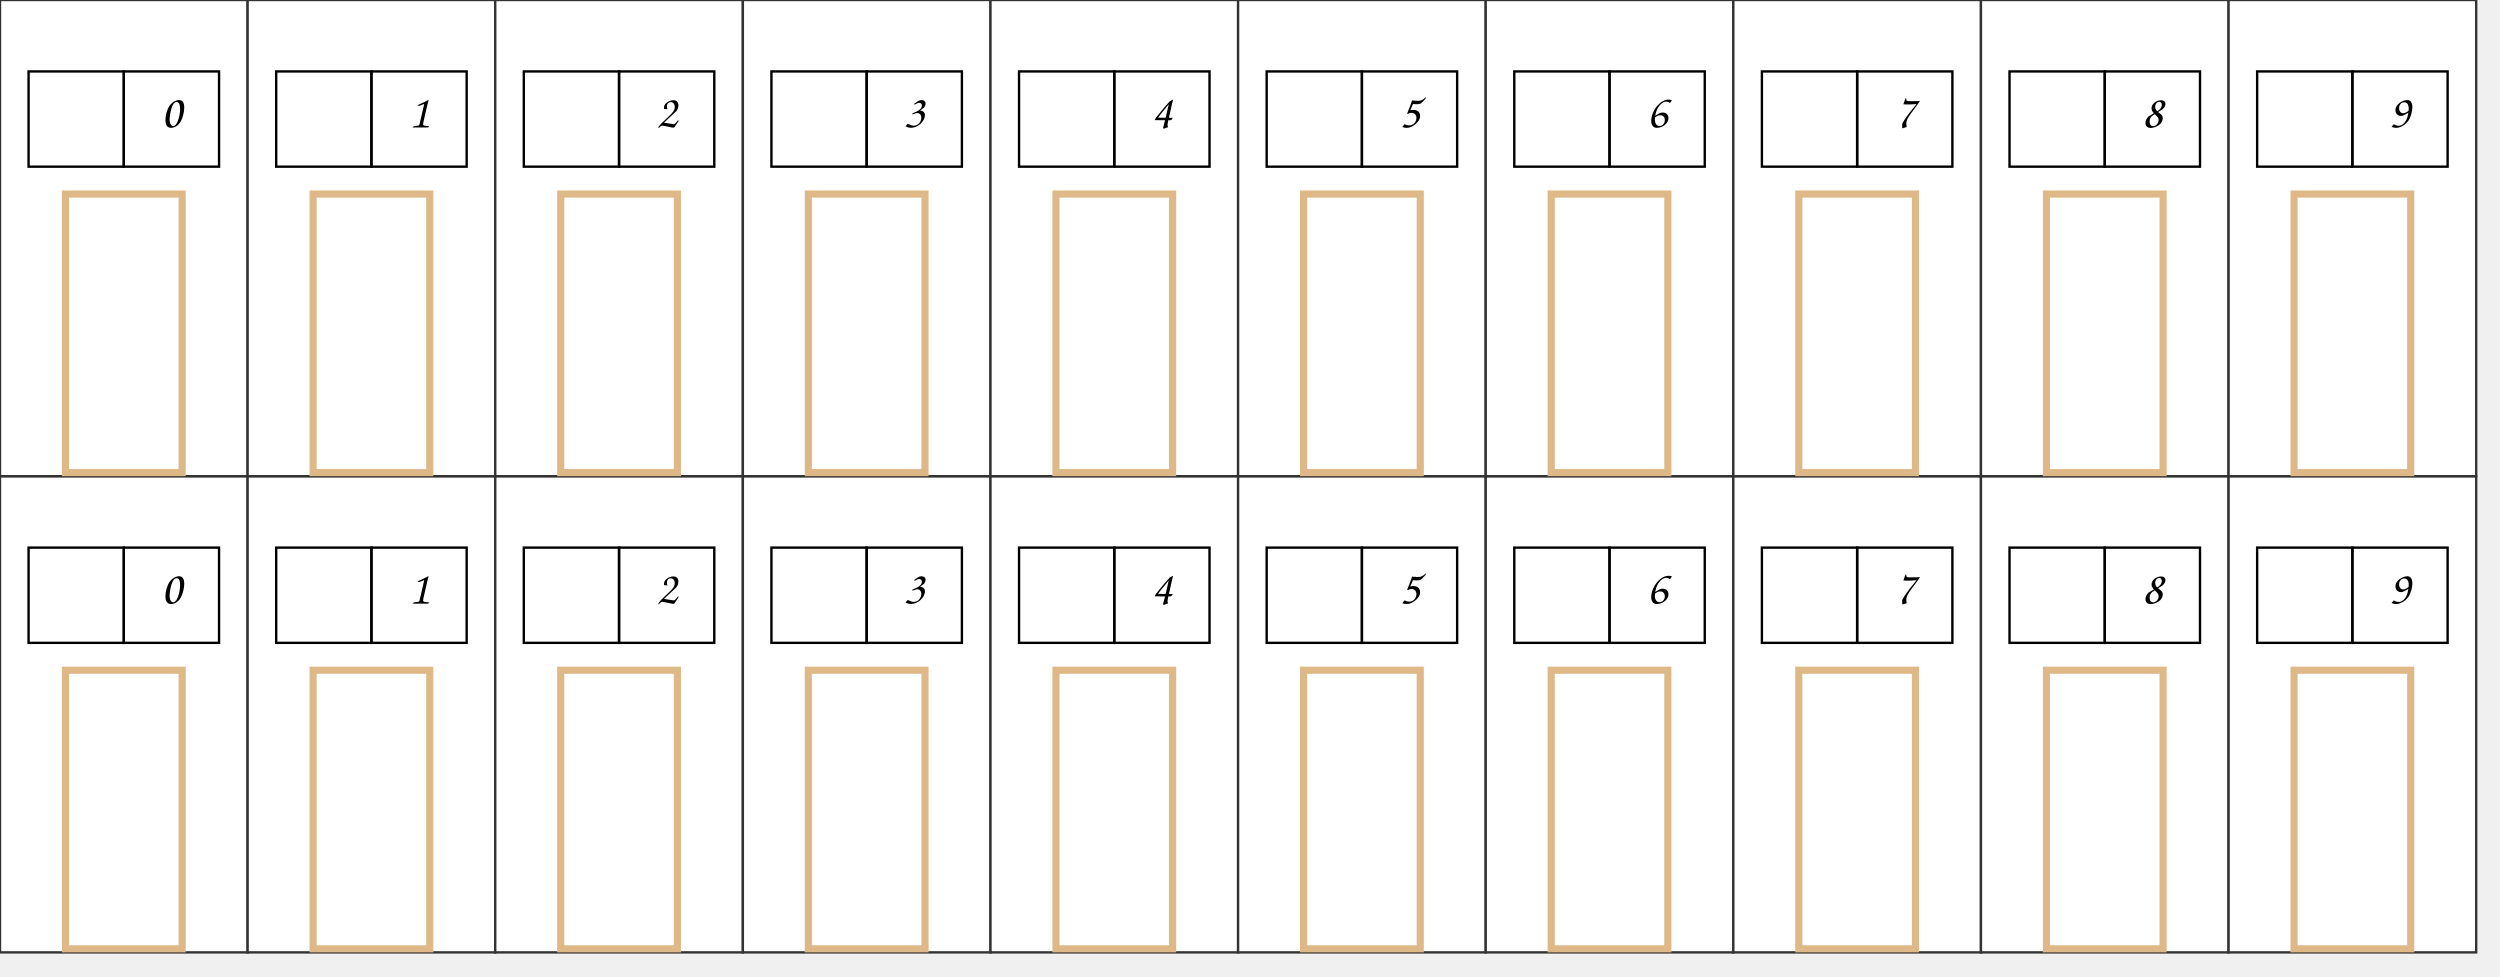
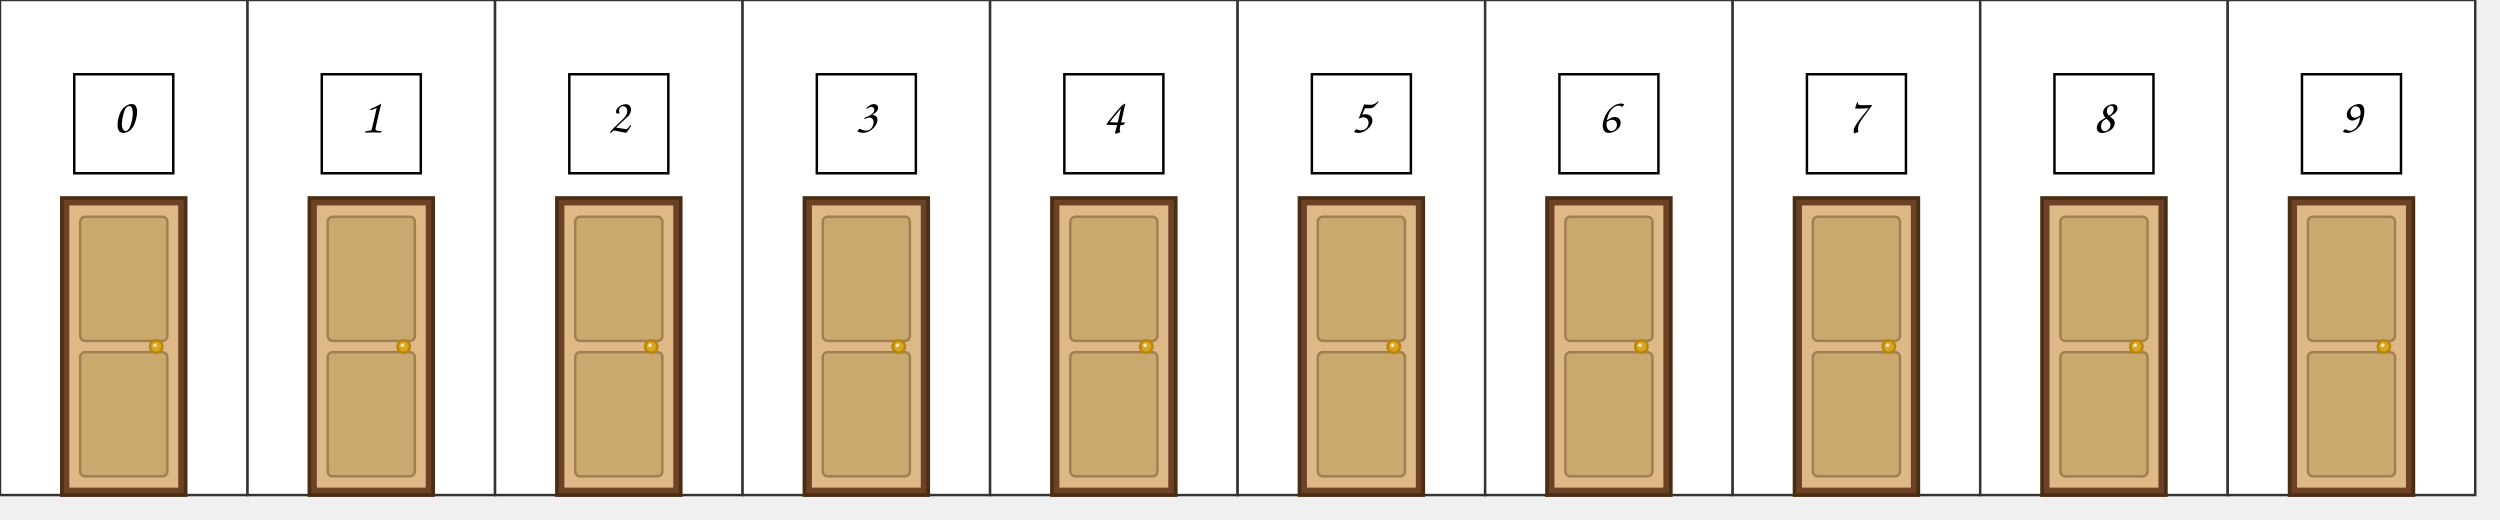
- <svg xmlns="http://www.w3.org/2000/svg" width="1050" height="410" viewBox="0 0 1050 410">
+ <svg xmlns="http://www.w3.org/2000/svg" width="1010" height="210" viewBox="0 0 1010 210">
  <defs>
</defs>
  <g>
    <g>
+       <rect x="0" y="0" width="100" height="200" fill="white" stroke="#333333" stroke-width="1" />
      <g>
-         <rect x="0" y="200" width="104" height="200" fill="white" stroke="#333333" stroke-width="1" />
-         <g>
-           <rect x="12.0" y="230.0" width="40" height="40" fill="none" stroke="black" stroke-width="1" />
-           <text x="32.0" y="250.0" font-size="20" fill="black" font-family="Comic Sans MS" text-anchor="middle" dominant-baseline="central"> </text>
-           <rect x="52.0" y="230.0" width="40" height="40" fill="none" stroke="black" stroke-width="1" />
-           <text x="72.0" y="250.0" font-size="20" fill="black" font-family="Comic Sans MS" text-anchor="middle" dominant-baseline="central">0</text>
-         </g>
-         <rect x="26.0" y="280.0" width="52.0" height="120.0" fill="#DEB887" stroke="none" />
-         <rect x="29.0" y="283.0" width="46.0" height="114.0" fill="white" stroke="none" />
+         <rect x="30.0" y="30.0" width="40" height="40" fill="none" stroke="black" stroke-width="1" />
+         <text x="50.0" y="50.0" font-size="20" fill="black" font-family="Comic Sans MS" text-anchor="middle" dominant-baseline="central">0</text>
      </g>
-       <g>
-         <rect x="104" y="200" width="104" height="200" fill="white" stroke="#333333" stroke-width="1" />
-         <g>
-           <rect x="116.0" y="230.0" width="40" height="40" fill="none" stroke="black" stroke-width="1" />
-           <text x="136.0" y="250.0" font-size="20" fill="black" font-family="Comic Sans MS" text-anchor="middle" dominant-baseline="central"> </text>
-           <rect x="156.0" y="230.0" width="40" height="40" fill="none" stroke="black" stroke-width="1" />
-           <text x="176.0" y="250.0" font-size="20" fill="black" font-family="Comic Sans MS" text-anchor="middle" dominant-baseline="central">1</text>
-         </g>
-         <rect x="130.0" y="280.0" width="52.0" height="120.0" fill="#DEB887" stroke="none" />
-         <rect x="133.0" y="283.0" width="46.0" height="114.0" fill="white" stroke="none" />
-       </g>
-       <g>
-         <rect x="208" y="200" width="104" height="200" fill="white" stroke="#333333" stroke-width="1" />
-         <g>
-           <rect x="220.0" y="230.0" width="40" height="40" fill="none" stroke="black" stroke-width="1" />
-           <text x="240.0" y="250.0" font-size="20" fill="black" font-family="Comic Sans MS" text-anchor="middle" dominant-baseline="central"> </text>
-           <rect x="260.0" y="230.0" width="40" height="40" fill="none" stroke="black" stroke-width="1" />
-           <text x="280.0" y="250.0" font-size="20" fill="black" font-family="Comic Sans MS" text-anchor="middle" dominant-baseline="central">2</text>
-         </g>
-         <rect x="234.0" y="280.0" width="52.0" height="120.0" fill="#DEB887" stroke="none" />
-         <rect x="237.0" y="283.0" width="46.0" height="114.0" fill="white" stroke="none" />
-       </g>
-       <g>
-         <rect x="312" y="200" width="104" height="200" fill="white" stroke="#333333" stroke-width="1" />
-         <g>
-           <rect x="324.0" y="230.0" width="40" height="40" fill="none" stroke="black" stroke-width="1" />
-           <text x="344.0" y="250.0" font-size="20" fill="black" font-family="Comic Sans MS" text-anchor="middle" dominant-baseline="central"> </text>
-           <rect x="364.0" y="230.0" width="40" height="40" fill="none" stroke="black" stroke-width="1" />
-           <text x="384.0" y="250.0" font-size="20" fill="black" font-family="Comic Sans MS" text-anchor="middle" dominant-baseline="central">3</text>
-         </g>
-         <rect x="338.0" y="280.0" width="52.0" height="120.0" fill="#DEB887" stroke="none" />
-         <rect x="341.0" y="283.0" width="46.0" height="114.0" fill="white" stroke="none" />
-       </g>
-       <g>
-         <rect x="416" y="200" width="104" height="200" fill="white" stroke="#333333" stroke-width="1" />
-         <g>
-           <rect x="428.0" y="230.0" width="40" height="40" fill="none" stroke="black" stroke-width="1" />
-           <text x="448.0" y="250.0" font-size="20" fill="black" font-family="Comic Sans MS" text-anchor="middle" dominant-baseline="central"> </text>
-           <rect x="468.0" y="230.0" width="40" height="40" fill="none" stroke="black" stroke-width="1" />
-           <text x="488.0" y="250.0" font-size="20" fill="black" font-family="Comic Sans MS" text-anchor="middle" dominant-baseline="central">4</text>
-         </g>
-         <rect x="442.0" y="280.0" width="52.0" height="120.0" fill="#DEB887" stroke="none" />
-         <rect x="445.0" y="283.0" width="46.0" height="114.0" fill="white" stroke="none" />
-       </g>
-       <g>
-         <rect x="520" y="200" width="104" height="200" fill="white" stroke="#333333" stroke-width="1" />
-         <g>
-           <rect x="532.0" y="230.0" width="40" height="40" fill="none" stroke="black" stroke-width="1" />
-           <text x="552.0" y="250.0" font-size="20" fill="black" font-family="Comic Sans MS" text-anchor="middle" dominant-baseline="central"> </text>
-           <rect x="572.0" y="230.0" width="40" height="40" fill="none" stroke="black" stroke-width="1" />
-           <text x="592.0" y="250.0" font-size="20" fill="black" font-family="Comic Sans MS" text-anchor="middle" dominant-baseline="central">5</text>
-         </g>
-         <rect x="546.0" y="280.0" width="52.0" height="120.0" fill="#DEB887" stroke="none" />
-         <rect x="549.0" y="283.0" width="46.0" height="114.0" fill="white" stroke="none" />
-       </g>
-       <g>
-         <rect x="624" y="200" width="104" height="200" fill="white" stroke="#333333" stroke-width="1" />
-         <g>
-           <rect x="636.0" y="230.0" width="40" height="40" fill="none" stroke="black" stroke-width="1" />
-           <text x="656.0" y="250.0" font-size="20" fill="black" font-family="Comic Sans MS" text-anchor="middle" dominant-baseline="central"> </text>
-           <rect x="676.0" y="230.0" width="40" height="40" fill="none" stroke="black" stroke-width="1" />
-           <text x="696.0" y="250.0" font-size="20" fill="black" font-family="Comic Sans MS" text-anchor="middle" dominant-baseline="central">6</text>
-         </g>
-         <rect x="650.0" y="280.0" width="52.0" height="120.0" fill="#DEB887" stroke="none" />
-         <rect x="653.0" y="283.0" width="46.0" height="114.0" fill="white" stroke="none" />
-       </g>
-       <g>
-         <rect x="728" y="200" width="104" height="200" fill="white" stroke="#333333" stroke-width="1" />
-         <g>
-           <rect x="740.0" y="230.0" width="40" height="40" fill="none" stroke="black" stroke-width="1" />
-           <text x="760.0" y="250.0" font-size="20" fill="black" font-family="Comic Sans MS" text-anchor="middle" dominant-baseline="central"> </text>
-           <rect x="780.0" y="230.0" width="40" height="40" fill="none" stroke="black" stroke-width="1" />
-           <text x="800.0" y="250.0" font-size="20" fill="black" font-family="Comic Sans MS" text-anchor="middle" dominant-baseline="central">7</text>
-         </g>
-         <rect x="754.0" y="280.0" width="52.0" height="120.0" fill="#DEB887" stroke="none" />
-         <rect x="757.0" y="283.0" width="46.0" height="114.0" fill="white" stroke="none" />
-       </g>
-       <g>
-         <rect x="832" y="200" width="104" height="200" fill="white" stroke="#333333" stroke-width="1" />
-         <g>
-           <rect x="844.0" y="230.0" width="40" height="40" fill="none" stroke="black" stroke-width="1" />
-           <text x="864.0" y="250.0" font-size="20" fill="black" font-family="Comic Sans MS" text-anchor="middle" dominant-baseline="central"> </text>
-           <rect x="884.0" y="230.0" width="40" height="40" fill="none" stroke="black" stroke-width="1" />
-           <text x="904.0" y="250.0" font-size="20" fill="black" font-family="Comic Sans MS" text-anchor="middle" dominant-baseline="central">8</text>
-         </g>
-         <rect x="858.0" y="280.0" width="52.0" height="120.0" fill="#DEB887" stroke="none" />
-         <rect x="861.0" y="283.0" width="46.0" height="114.0" fill="white" stroke="none" />
-       </g>
-       <g>
-         <rect x="936" y="200" width="104" height="200" fill="white" stroke="#333333" stroke-width="1" />
-         <g>
-           <rect x="948.0" y="230.0" width="40" height="40" fill="none" stroke="black" stroke-width="1" />
-           <text x="968.0" y="250.0" font-size="20" fill="black" font-family="Comic Sans MS" text-anchor="middle" dominant-baseline="central"> </text>
-           <rect x="988.0" y="230.0" width="40" height="40" fill="none" stroke="black" stroke-width="1" />
-           <text x="1008.0" y="250.0" font-size="20" fill="black" font-family="Comic Sans MS" text-anchor="middle" dominant-baseline="central">9</text>
-         </g>
-         <rect x="962.0" y="280.0" width="52.0" height="120.0" fill="#DEB887" stroke="none" />
-         <rect x="965.0" y="283.0" width="46.0" height="114.0" fill="white" stroke="none" />
-       </g>
+       <rect x="25.0" y="80.0" width="50.0" height="120.0" fill="#6B4226" stroke="#4A2E14" stroke-width="1.5" />
+       <rect x="28.0" y="83.0" width="44.0" height="114.0" fill="#DEB887" stroke="none" />
+       <rect x="32.4" y="87.56" width="35.2" height="50.16" fill="#C9A96E" stroke="#A08050" stroke-width="1" rx="2" ry="2" />
+       <rect x="32.4" y="142.28" width="35.2" height="50.16" fill="#C9A96E" stroke="#A08050" stroke-width="1" rx="2" ry="2" />
+       <circle cx="63.1" cy="140.0" r="2.5" fill="#DAA520" stroke="#B8860B" stroke-width="1" />
+       <circle cx="62.6" cy="139.5" r="0.75" fill="#FFE4B5" stroke="none" />
    </g>
    <g>
+       <rect x="100" y="0" width="100" height="200" fill="white" stroke="#333333" stroke-width="1" />
      <g>
-         <rect x="0" y="0" width="104" height="200" fill="white" stroke="#333333" stroke-width="1" />
-         <g>
-           <rect x="12.0" y="30.0" width="40" height="40" fill="none" stroke="black" stroke-width="1" />
-           <text x="32.0" y="50.0" font-size="20" fill="black" font-family="Comic Sans MS" text-anchor="middle" dominant-baseline="central"> </text>
-           <rect x="52.0" y="30.0" width="40" height="40" fill="none" stroke="black" stroke-width="1" />
-           <text x="72.0" y="50.0" font-size="20" fill="black" font-family="Comic Sans MS" text-anchor="middle" dominant-baseline="central">0</text>
-         </g>
-         <rect x="26.0" y="80.0" width="52.0" height="120.0" fill="#DEB887" stroke="none" />
-         <rect x="29.0" y="83.0" width="46.0" height="114.0" fill="white" stroke="none" />
+         <rect x="130.0" y="30.0" width="40" height="40" fill="none" stroke="black" stroke-width="1" />
+         <text x="150.0" y="50.0" font-size="20" fill="black" font-family="Comic Sans MS" text-anchor="middle" dominant-baseline="central">1</text>
      </g>
+       <rect x="125.0" y="80.0" width="50.0" height="120.0" fill="#6B4226" stroke="#4A2E14" stroke-width="1.5" />
+       <rect x="128.0" y="83.0" width="44.0" height="114.0" fill="#DEB887" stroke="none" />
+       <rect x="132.4" y="87.56" width="35.2" height="50.16" fill="#C9A96E" stroke="#A08050" stroke-width="1" rx="2" ry="2" />
+       <rect x="132.4" y="142.28" width="35.2" height="50.16" fill="#C9A96E" stroke="#A08050" stroke-width="1" rx="2" ry="2" />
+       <circle cx="163.1" cy="140.0" r="2.5" fill="#DAA520" stroke="#B8860B" stroke-width="1" />
+       <circle cx="162.6" cy="139.5" r="0.75" fill="#FFE4B5" stroke="none" />
+     </g>
+     <g>
+       <rect x="200" y="0" width="100" height="200" fill="white" stroke="#333333" stroke-width="1" />
      <g>
-         <rect x="104" y="0" width="104" height="200" fill="white" stroke="#333333" stroke-width="1" />
-         <g>
-           <rect x="116.0" y="30.0" width="40" height="40" fill="none" stroke="black" stroke-width="1" />
-           <text x="136.0" y="50.0" font-size="20" fill="black" font-family="Comic Sans MS" text-anchor="middle" dominant-baseline="central"> </text>
-           <rect x="156.0" y="30.0" width="40" height="40" fill="none" stroke="black" stroke-width="1" />
-           <text x="176.0" y="50.0" font-size="20" fill="black" font-family="Comic Sans MS" text-anchor="middle" dominant-baseline="central">1</text>
-         </g>
-         <rect x="130.0" y="80.0" width="52.0" height="120.0" fill="#DEB887" stroke="none" />
-         <rect x="133.0" y="83.0" width="46.0" height="114.0" fill="white" stroke="none" />
+         <rect x="230.0" y="30.0" width="40" height="40" fill="none" stroke="black" stroke-width="1" />
+         <text x="250.0" y="50.0" font-size="20" fill="black" font-family="Comic Sans MS" text-anchor="middle" dominant-baseline="central">2</text>
      </g>
+       <rect x="225.0" y="80.0" width="50.0" height="120.0" fill="#6B4226" stroke="#4A2E14" stroke-width="1.5" />
+       <rect x="228.0" y="83.0" width="44.0" height="114.0" fill="#DEB887" stroke="none" />
+       <rect x="232.4" y="87.56" width="35.2" height="50.16" fill="#C9A96E" stroke="#A08050" stroke-width="1" rx="2" ry="2" />
+       <rect x="232.4" y="142.28" width="35.2" height="50.16" fill="#C9A96E" stroke="#A08050" stroke-width="1" rx="2" ry="2" />
+       <circle cx="263.1" cy="140.0" r="2.5" fill="#DAA520" stroke="#B8860B" stroke-width="1" />
+       <circle cx="262.6" cy="139.5" r="0.75" fill="#FFE4B5" stroke="none" />
+     </g>
+     <g>
+       <rect x="300" y="0" width="100" height="200" fill="white" stroke="#333333" stroke-width="1" />
      <g>
-         <rect x="208" y="0" width="104" height="200" fill="white" stroke="#333333" stroke-width="1" />
-         <g>
-           <rect x="220.0" y="30.0" width="40" height="40" fill="none" stroke="black" stroke-width="1" />
-           <text x="240.0" y="50.0" font-size="20" fill="black" font-family="Comic Sans MS" text-anchor="middle" dominant-baseline="central"> </text>
-           <rect x="260.0" y="30.0" width="40" height="40" fill="none" stroke="black" stroke-width="1" />
-           <text x="280.0" y="50.0" font-size="20" fill="black" font-family="Comic Sans MS" text-anchor="middle" dominant-baseline="central">2</text>
-         </g>
-         <rect x="234.0" y="80.0" width="52.0" height="120.0" fill="#DEB887" stroke="none" />
-         <rect x="237.0" y="83.0" width="46.0" height="114.0" fill="white" stroke="none" />
+         <rect x="330.0" y="30.0" width="40" height="40" fill="none" stroke="black" stroke-width="1" />
+         <text x="350.0" y="50.0" font-size="20" fill="black" font-family="Comic Sans MS" text-anchor="middle" dominant-baseline="central">3</text>
      </g>
+       <rect x="325.0" y="80.0" width="50.0" height="120.0" fill="#6B4226" stroke="#4A2E14" stroke-width="1.5" />
+       <rect x="328.0" y="83.0" width="44.0" height="114.0" fill="#DEB887" stroke="none" />
+       <rect x="332.4" y="87.56" width="35.2" height="50.16" fill="#C9A96E" stroke="#A08050" stroke-width="1" rx="2" ry="2" />
+       <rect x="332.4" y="142.28" width="35.2" height="50.16" fill="#C9A96E" stroke="#A08050" stroke-width="1" rx="2" ry="2" />
+       <circle cx="363.1" cy="140.0" r="2.5" fill="#DAA520" stroke="#B8860B" stroke-width="1" />
+       <circle cx="362.6" cy="139.5" r="0.75" fill="#FFE4B5" stroke="none" />
+     </g>
+     <g>
+       <rect x="400" y="0" width="100" height="200" fill="white" stroke="#333333" stroke-width="1" />
      <g>
-         <rect x="312" y="0" width="104" height="200" fill="white" stroke="#333333" stroke-width="1" />
-         <g>
-           <rect x="324.0" y="30.0" width="40" height="40" fill="none" stroke="black" stroke-width="1" />
-           <text x="344.0" y="50.0" font-size="20" fill="black" font-family="Comic Sans MS" text-anchor="middle" dominant-baseline="central"> </text>
-           <rect x="364.0" y="30.0" width="40" height="40" fill="none" stroke="black" stroke-width="1" />
-           <text x="384.0" y="50.0" font-size="20" fill="black" font-family="Comic Sans MS" text-anchor="middle" dominant-baseline="central">3</text>
-         </g>
-         <rect x="338.0" y="80.0" width="52.0" height="120.0" fill="#DEB887" stroke="none" />
-         <rect x="341.0" y="83.0" width="46.0" height="114.0" fill="white" stroke="none" />
+         <rect x="430.0" y="30.0" width="40" height="40" fill="none" stroke="black" stroke-width="1" />
+         <text x="450.0" y="50.0" font-size="20" fill="black" font-family="Comic Sans MS" text-anchor="middle" dominant-baseline="central">4</text>
      </g>
+       <rect x="425.0" y="80.0" width="50.0" height="120.0" fill="#6B4226" stroke="#4A2E14" stroke-width="1.5" />
+       <rect x="428.0" y="83.0" width="44.0" height="114.0" fill="#DEB887" stroke="none" />
+       <rect x="432.4" y="87.56" width="35.2" height="50.16" fill="#C9A96E" stroke="#A08050" stroke-width="1" rx="2" ry="2" />
+       <rect x="432.4" y="142.28" width="35.2" height="50.16" fill="#C9A96E" stroke="#A08050" stroke-width="1" rx="2" ry="2" />
+       <circle cx="463.1" cy="140.0" r="2.5" fill="#DAA520" stroke="#B8860B" stroke-width="1" />
+       <circle cx="462.6" cy="139.5" r="0.75" fill="#FFE4B5" stroke="none" />
+     </g>
+     <g>
+       <rect x="500" y="0" width="100" height="200" fill="white" stroke="#333333" stroke-width="1" />
      <g>
-         <rect x="416" y="0" width="104" height="200" fill="white" stroke="#333333" stroke-width="1" />
-         <g>
-           <rect x="428.0" y="30.0" width="40" height="40" fill="none" stroke="black" stroke-width="1" />
-           <text x="448.0" y="50.0" font-size="20" fill="black" font-family="Comic Sans MS" text-anchor="middle" dominant-baseline="central"> </text>
-           <rect x="468.0" y="30.0" width="40" height="40" fill="none" stroke="black" stroke-width="1" />
-           <text x="488.0" y="50.0" font-size="20" fill="black" font-family="Comic Sans MS" text-anchor="middle" dominant-baseline="central">4</text>
-         </g>
-         <rect x="442.0" y="80.0" width="52.0" height="120.0" fill="#DEB887" stroke="none" />
-         <rect x="445.0" y="83.0" width="46.0" height="114.0" fill="white" stroke="none" />
+         <rect x="530.0" y="30.0" width="40" height="40" fill="none" stroke="black" stroke-width="1" />
+         <text x="550.0" y="50.0" font-size="20" fill="black" font-family="Comic Sans MS" text-anchor="middle" dominant-baseline="central">5</text>
      </g>
+       <rect x="525.0" y="80.0" width="50.0" height="120.0" fill="#6B4226" stroke="#4A2E14" stroke-width="1.5" />
+       <rect x="528.0" y="83.0" width="44.0" height="114.0" fill="#DEB887" stroke="none" />
+       <rect x="532.4" y="87.56" width="35.2" height="50.16" fill="#C9A96E" stroke="#A08050" stroke-width="1" rx="2" ry="2" />
+       <rect x="532.4" y="142.28" width="35.2" height="50.16" fill="#C9A96E" stroke="#A08050" stroke-width="1" rx="2" ry="2" />
+       <circle cx="563.1" cy="140.0" r="2.5" fill="#DAA520" stroke="#B8860B" stroke-width="1" />
+       <circle cx="562.6" cy="139.5" r="0.75" fill="#FFE4B5" stroke="none" />
+     </g>
+     <g>
+       <rect x="600" y="0" width="100" height="200" fill="white" stroke="#333333" stroke-width="1" />
      <g>
-         <rect x="520" y="0" width="104" height="200" fill="white" stroke="#333333" stroke-width="1" />
-         <g>
-           <rect x="532.0" y="30.0" width="40" height="40" fill="none" stroke="black" stroke-width="1" />
-           <text x="552.0" y="50.0" font-size="20" fill="black" font-family="Comic Sans MS" text-anchor="middle" dominant-baseline="central"> </text>
-           <rect x="572.0" y="30.0" width="40" height="40" fill="none" stroke="black" stroke-width="1" />
-           <text x="592.0" y="50.0" font-size="20" fill="black" font-family="Comic Sans MS" text-anchor="middle" dominant-baseline="central">5</text>
-         </g>
-         <rect x="546.0" y="80.0" width="52.0" height="120.0" fill="#DEB887" stroke="none" />
-         <rect x="549.0" y="83.0" width="46.0" height="114.0" fill="white" stroke="none" />
+         <rect x="630.0" y="30.0" width="40" height="40" fill="none" stroke="black" stroke-width="1" />
+         <text x="650.0" y="50.0" font-size="20" fill="black" font-family="Comic Sans MS" text-anchor="middle" dominant-baseline="central">6</text>
      </g>
+       <rect x="625.0" y="80.0" width="50.0" height="120.0" fill="#6B4226" stroke="#4A2E14" stroke-width="1.5" />
+       <rect x="628.0" y="83.0" width="44.0" height="114.0" fill="#DEB887" stroke="none" />
+       <rect x="632.4" y="87.56" width="35.2" height="50.16" fill="#C9A96E" stroke="#A08050" stroke-width="1" rx="2" ry="2" />
+       <rect x="632.4" y="142.28" width="35.2" height="50.16" fill="#C9A96E" stroke="#A08050" stroke-width="1" rx="2" ry="2" />
+       <circle cx="663.1" cy="140.0" r="2.5" fill="#DAA520" stroke="#B8860B" stroke-width="1" />
+       <circle cx="662.6" cy="139.5" r="0.75" fill="#FFE4B5" stroke="none" />
+     </g>
+     <g>
+       <rect x="700" y="0" width="100" height="200" fill="white" stroke="#333333" stroke-width="1" />
      <g>
-         <rect x="624" y="0" width="104" height="200" fill="white" stroke="#333333" stroke-width="1" />
-         <g>
-           <rect x="636.0" y="30.0" width="40" height="40" fill="none" stroke="black" stroke-width="1" />
-           <text x="656.0" y="50.0" font-size="20" fill="black" font-family="Comic Sans MS" text-anchor="middle" dominant-baseline="central"> </text>
-           <rect x="676.0" y="30.0" width="40" height="40" fill="none" stroke="black" stroke-width="1" />
-           <text x="696.0" y="50.0" font-size="20" fill="black" font-family="Comic Sans MS" text-anchor="middle" dominant-baseline="central">6</text>
-         </g>
-         <rect x="650.0" y="80.0" width="52.0" height="120.0" fill="#DEB887" stroke="none" />
-         <rect x="653.0" y="83.0" width="46.0" height="114.0" fill="white" stroke="none" />
+         <rect x="730.0" y="30.0" width="40" height="40" fill="none" stroke="black" stroke-width="1" />
+         <text x="750.0" y="50.0" font-size="20" fill="black" font-family="Comic Sans MS" text-anchor="middle" dominant-baseline="central">7</text>
      </g>
+       <rect x="725.0" y="80.0" width="50.0" height="120.0" fill="#6B4226" stroke="#4A2E14" stroke-width="1.5" />
+       <rect x="728.0" y="83.0" width="44.0" height="114.0" fill="#DEB887" stroke="none" />
+       <rect x="732.4" y="87.56" width="35.2" height="50.16" fill="#C9A96E" stroke="#A08050" stroke-width="1" rx="2" ry="2" />
+       <rect x="732.4" y="142.28" width="35.2" height="50.16" fill="#C9A96E" stroke="#A08050" stroke-width="1" rx="2" ry="2" />
+       <circle cx="763.1" cy="140.0" r="2.5" fill="#DAA520" stroke="#B8860B" stroke-width="1" />
+       <circle cx="762.6" cy="139.5" r="0.75" fill="#FFE4B5" stroke="none" />
+     </g>
+     <g>
+       <rect x="800" y="0" width="100" height="200" fill="white" stroke="#333333" stroke-width="1" />
      <g>
-         <rect x="728" y="0" width="104" height="200" fill="white" stroke="#333333" stroke-width="1" />
-         <g>
-           <rect x="740.0" y="30.0" width="40" height="40" fill="none" stroke="black" stroke-width="1" />
-           <text x="760.0" y="50.0" font-size="20" fill="black" font-family="Comic Sans MS" text-anchor="middle" dominant-baseline="central"> </text>
-           <rect x="780.0" y="30.0" width="40" height="40" fill="none" stroke="black" stroke-width="1" />
-           <text x="800.0" y="50.0" font-size="20" fill="black" font-family="Comic Sans MS" text-anchor="middle" dominant-baseline="central">7</text>
-         </g>
-         <rect x="754.0" y="80.0" width="52.0" height="120.0" fill="#DEB887" stroke="none" />
-         <rect x="757.0" y="83.0" width="46.0" height="114.0" fill="white" stroke="none" />
+         <rect x="830.0" y="30.0" width="40" height="40" fill="none" stroke="black" stroke-width="1" />
+         <text x="850.0" y="50.0" font-size="20" fill="black" font-family="Comic Sans MS" text-anchor="middle" dominant-baseline="central">8</text>
      </g>
+       <rect x="825.0" y="80.0" width="50.0" height="120.0" fill="#6B4226" stroke="#4A2E14" stroke-width="1.5" />
+       <rect x="828.0" y="83.0" width="44.0" height="114.0" fill="#DEB887" stroke="none" />
+       <rect x="832.4" y="87.56" width="35.2" height="50.16" fill="#C9A96E" stroke="#A08050" stroke-width="1" rx="2" ry="2" />
+       <rect x="832.4" y="142.28" width="35.2" height="50.16" fill="#C9A96E" stroke="#A08050" stroke-width="1" rx="2" ry="2" />
+       <circle cx="863.1" cy="140.0" r="2.5" fill="#DAA520" stroke="#B8860B" stroke-width="1" />
+       <circle cx="862.6" cy="139.5" r="0.75" fill="#FFE4B5" stroke="none" />
+     </g>
+     <g>
+       <rect x="900" y="0" width="100" height="200" fill="white" stroke="#333333" stroke-width="1" />
      <g>
-         <rect x="832" y="0" width="104" height="200" fill="white" stroke="#333333" stroke-width="1" />
-         <g>
-           <rect x="844.0" y="30.0" width="40" height="40" fill="none" stroke="black" stroke-width="1" />
-           <text x="864.0" y="50.0" font-size="20" fill="black" font-family="Comic Sans MS" text-anchor="middle" dominant-baseline="central"> </text>
-           <rect x="884.0" y="30.0" width="40" height="40" fill="none" stroke="black" stroke-width="1" />
-           <text x="904.0" y="50.0" font-size="20" fill="black" font-family="Comic Sans MS" text-anchor="middle" dominant-baseline="central">8</text>
-         </g>
-         <rect x="858.0" y="80.0" width="52.0" height="120.0" fill="#DEB887" stroke="none" />
-         <rect x="861.0" y="83.0" width="46.0" height="114.0" fill="white" stroke="none" />
+         <rect x="930.0" y="30.0" width="40" height="40" fill="none" stroke="black" stroke-width="1" />
+         <text x="950.0" y="50.0" font-size="20" fill="black" font-family="Comic Sans MS" text-anchor="middle" dominant-baseline="central">9</text>
      </g>
-       <g>
-         <rect x="936" y="0" width="104" height="200" fill="white" stroke="#333333" stroke-width="1" />
-         <g>
-           <rect x="948.0" y="30.0" width="40" height="40" fill="none" stroke="black" stroke-width="1" />
-           <text x="968.0" y="50.0" font-size="20" fill="black" font-family="Comic Sans MS" text-anchor="middle" dominant-baseline="central"> </text>
-           <rect x="988.0" y="30.0" width="40" height="40" fill="none" stroke="black" stroke-width="1" />
-           <text x="1008.0" y="50.0" font-size="20" fill="black" font-family="Comic Sans MS" text-anchor="middle" dominant-baseline="central">9</text>
-         </g>
-         <rect x="962.0" y="80.0" width="52.0" height="120.0" fill="#DEB887" stroke="none" />
-         <rect x="965.0" y="83.0" width="46.0" height="114.0" fill="white" stroke="none" />
-       </g>
+       <rect x="925.0" y="80.0" width="50.0" height="120.0" fill="#6B4226" stroke="#4A2E14" stroke-width="1.5" />
+       <rect x="928.0" y="83.0" width="44.0" height="114.0" fill="#DEB887" stroke="none" />
+       <rect x="932.4" y="87.56" width="35.2" height="50.16" fill="#C9A96E" stroke="#A08050" stroke-width="1" rx="2" ry="2" />
+       <rect x="932.4" y="142.28" width="35.2" height="50.16" fill="#C9A96E" stroke="#A08050" stroke-width="1" rx="2" ry="2" />
+       <circle cx="963.1" cy="140.0" r="2.5" fill="#DAA520" stroke="#B8860B" stroke-width="1" />
+       <circle cx="962.6" cy="139.5" r="0.75" fill="#FFE4B5" stroke="none" />
    </g>
  </g>
</svg>
